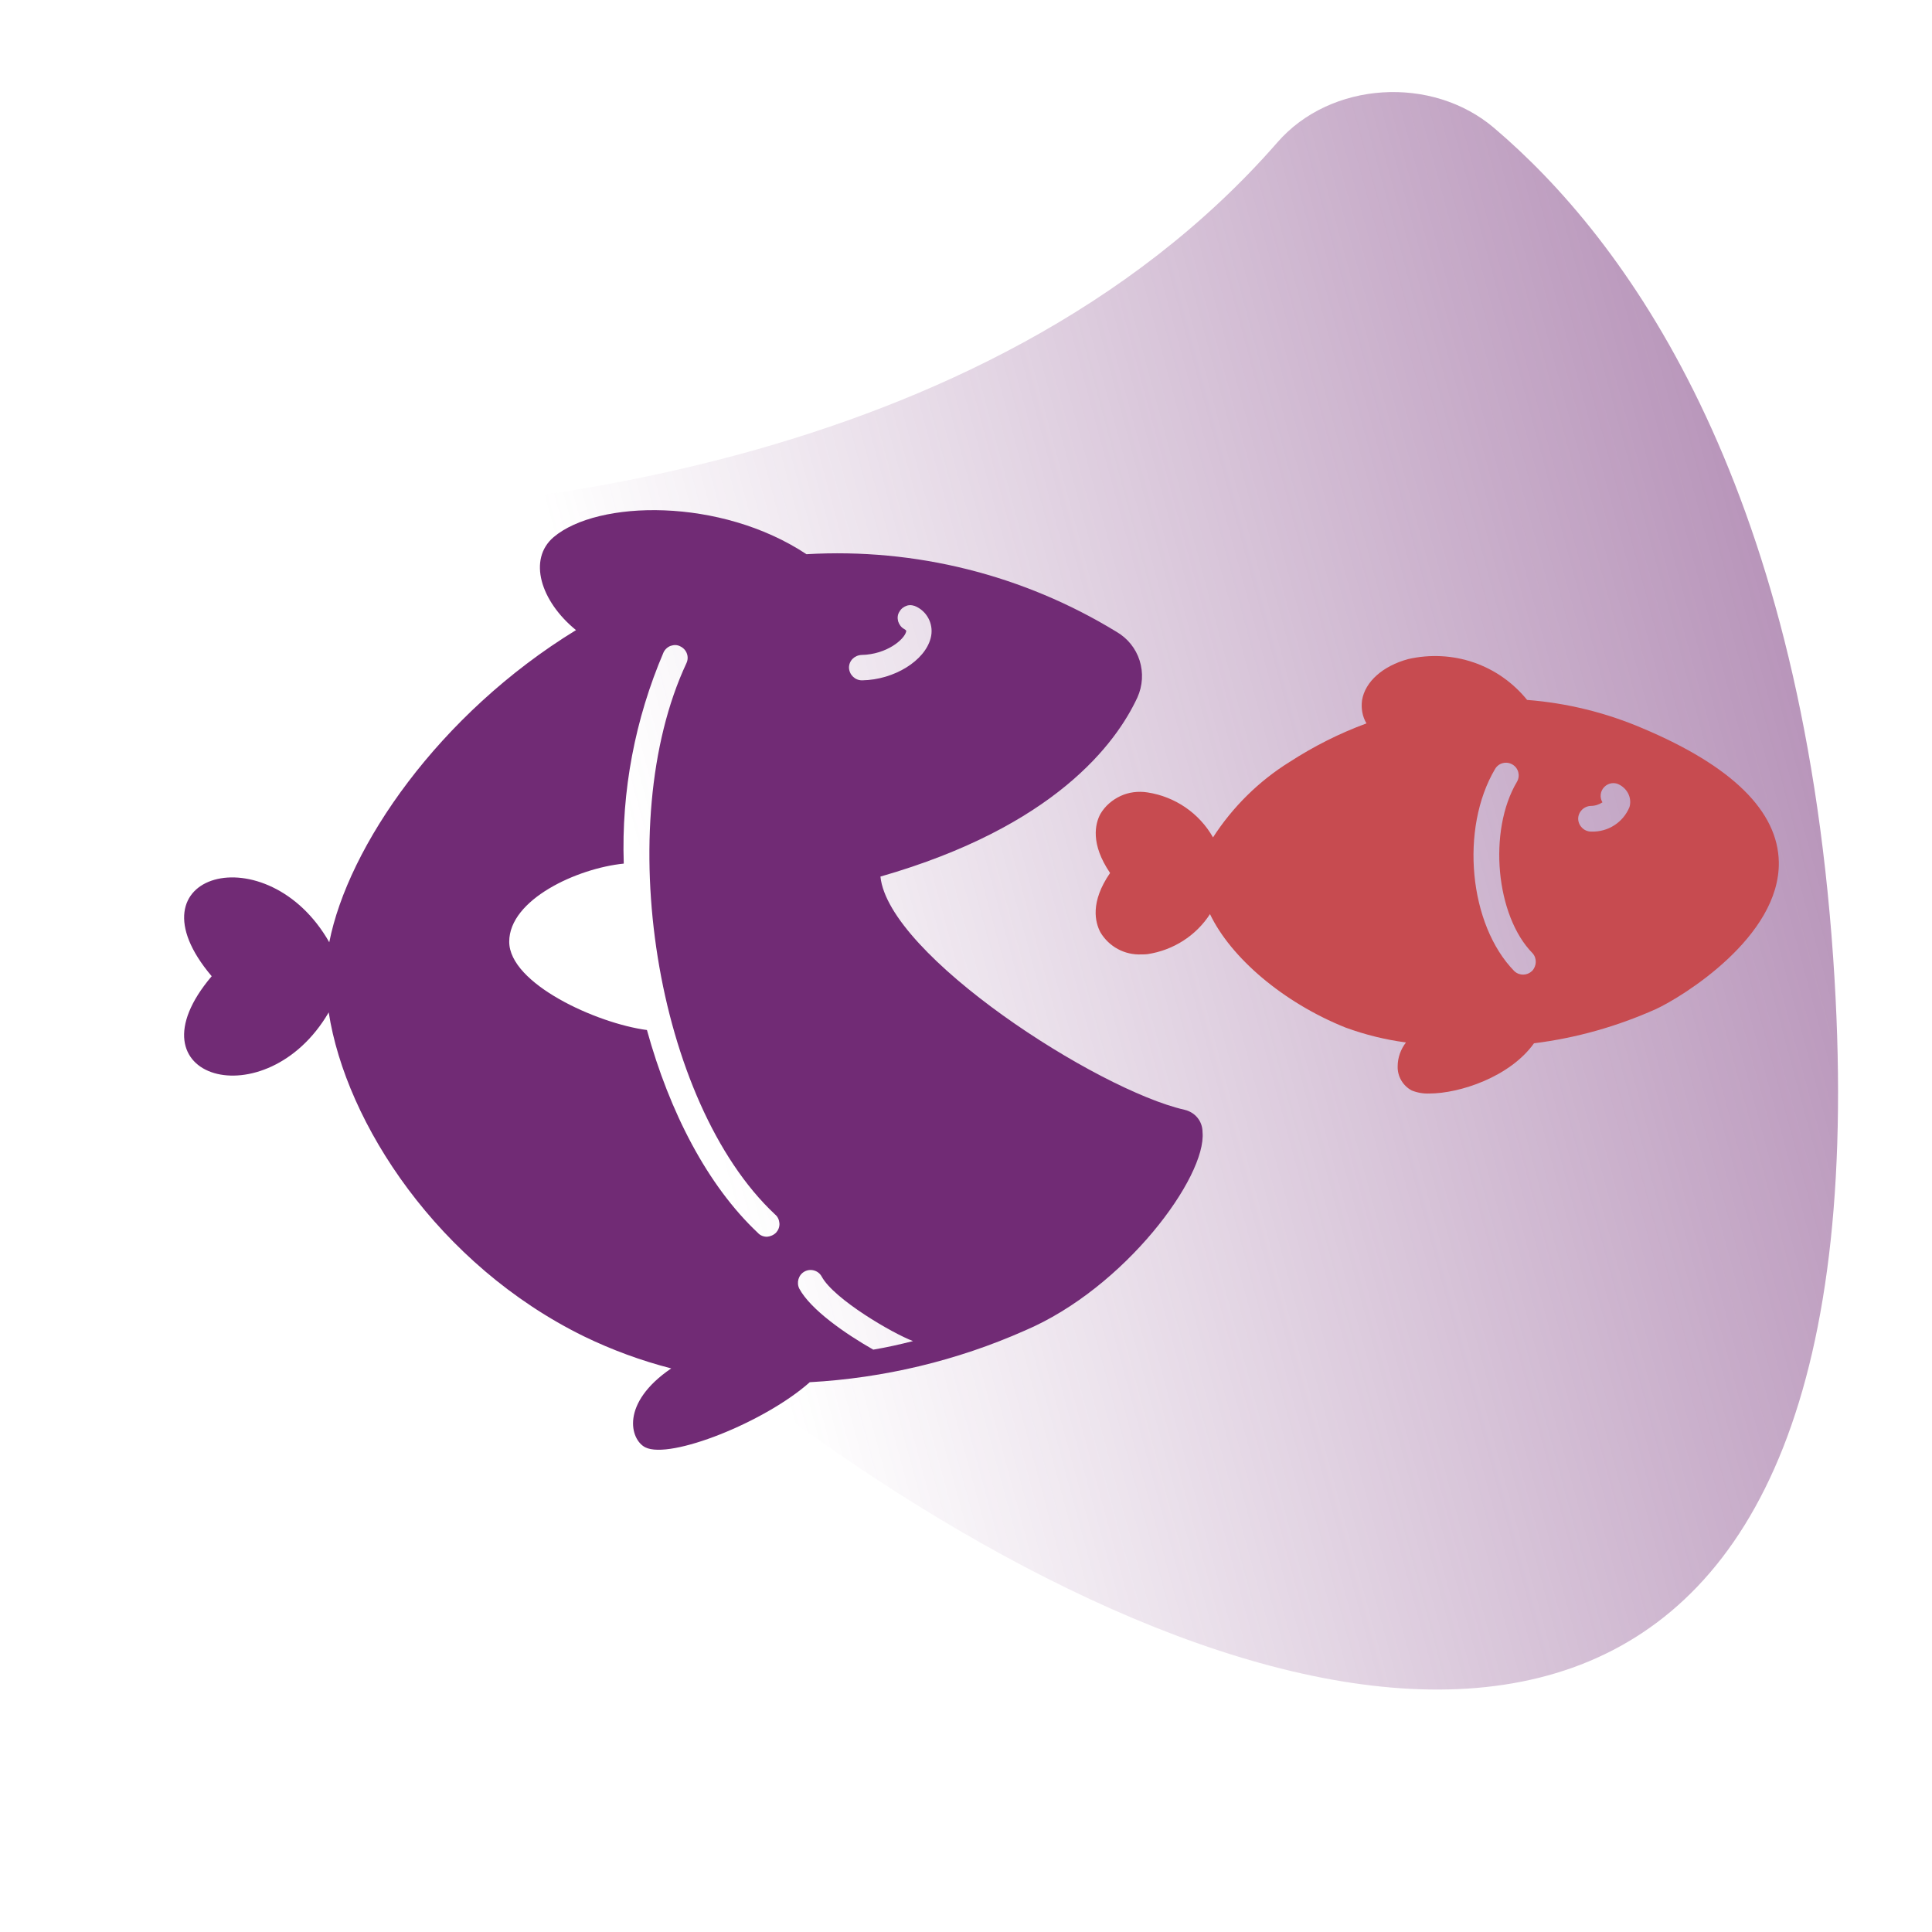
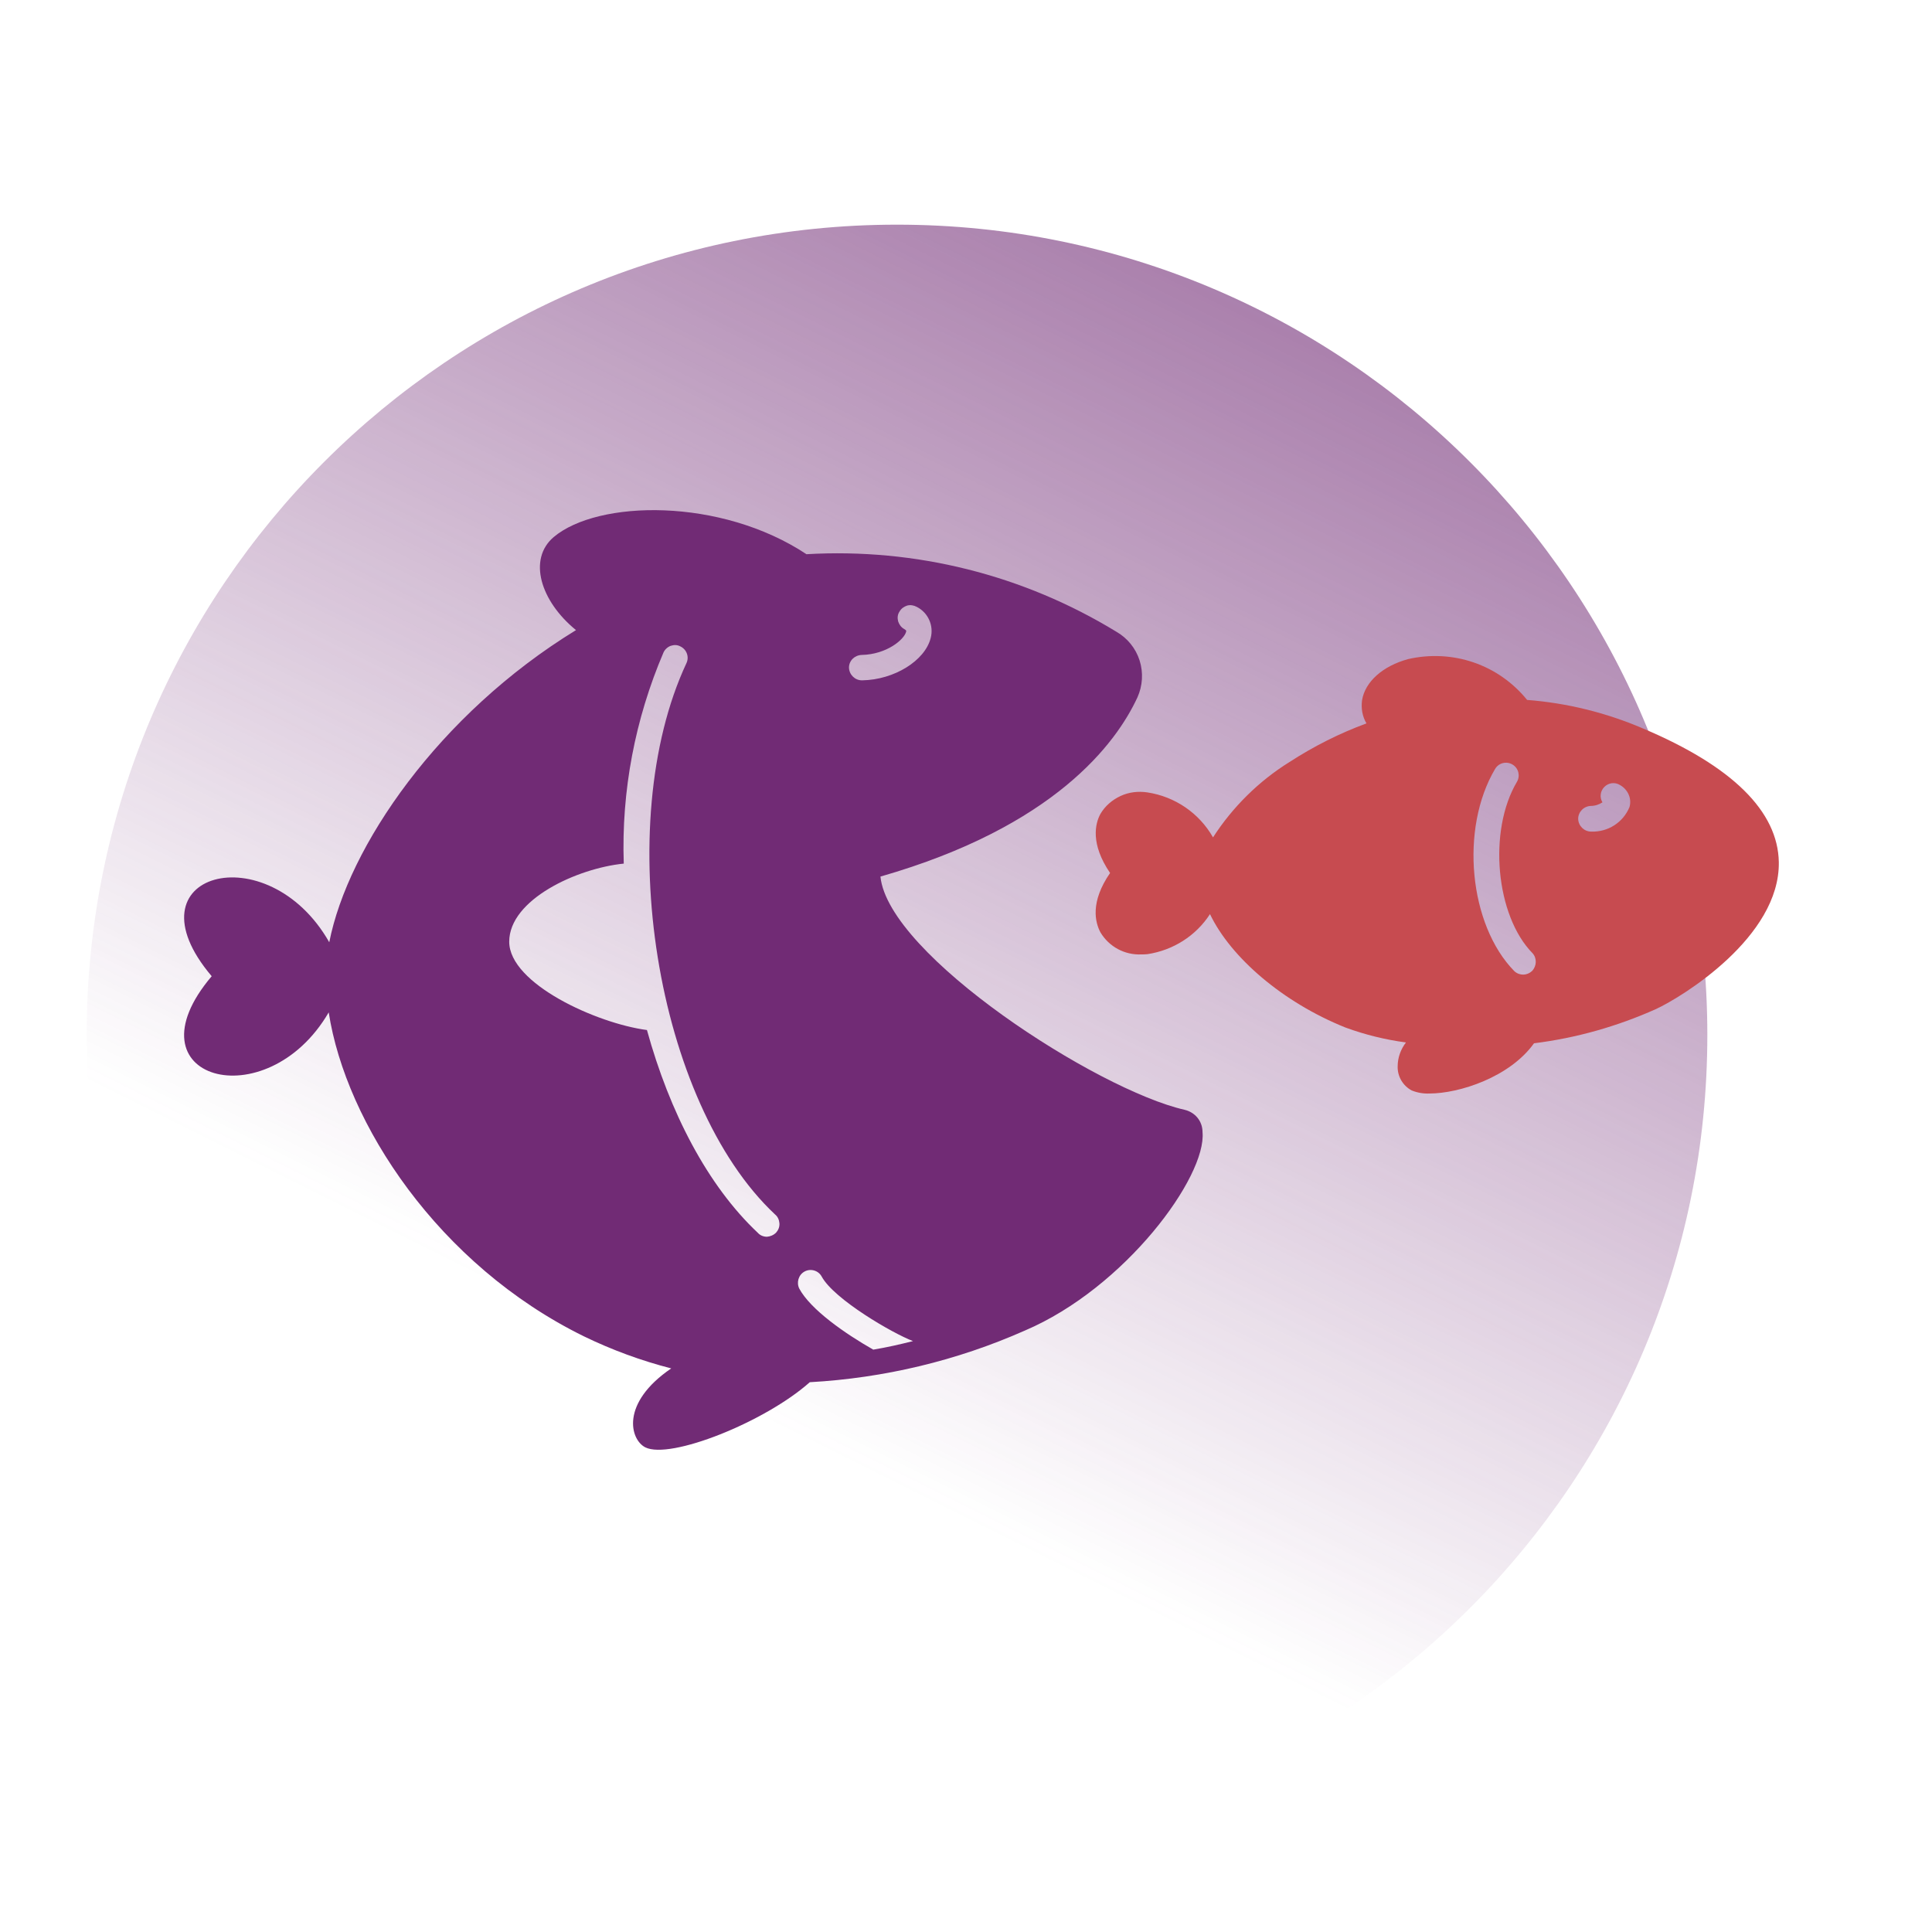
<svg xmlns="http://www.w3.org/2000/svg" version="1.1" id="Layer_1" x="0px" y="0px" viewBox="0 0 700 700" style="enable-background:new 0 0 700 700;" xml:space="preserve">
  <style type="text/css">
- 	.st0{opacity:0.5;fill:url(#SVGID_1_);}
+ 	.st0{opacity:0.6;fill:url(#SVGID_1_);}
	.st1{fill:#712B75;}
	.st2{fill:#C74B50;}
</style>
-   <linearGradient id="SVGID_1_" gradientUnits="userSpaceOnUse" x1="572.521" y1="327.659" x2="738.682" y2="76.163" gradientTransform="matrix(2.098234e-02 -3.0359 -1.2748 -8.811220e-03 687.1035 2234.525)">
+   <linearGradient id="SVGID_1_" gradientUnits="userSpaceOnUse" x1="223.075" y1="27.18" x2="478.738" y2="414.144" gradientTransform="matrix(-0.5 -0.866 0.866 -0.5 347.7191 712.4368)">
    <stop offset="0" style="stop-color:#712B75;stop-opacity:0" />
    <stop offset="0.955" style="stop-color:#712B75" />
  </linearGradient>
-   <path class="st0" d="M664.2,347.1c43,623.4-715.4-32.9-578.5-149.1c9.2-7.8,21.7-12,34.6-12.2c46.6-0.8,235.8-11.8,342.6-134.3  c19.2-22,56-24.4,78.6-5C588.4,86.4,652.1,172.3,664.2,347.1z" />
-   <path class="st1" d="M429.2,402.1c-31.7-7.2-107.3-56-110.2-84.5c63.1-18.1,85.4-48.3,93.1-64.9c1.9-4.2,2.2-9,0.8-13.4  c-1.4-4.4-4.4-8.1-8.4-10.4c-33.7-20.6-72.8-30.4-112.3-28.1c-31.1-20.6-75.6-19.7-91.6-6.2c-9.4,8-4.8,23.2,8.1,33.7  c-49.8,30.5-82.6,78.5-89.4,113.1C96.9,302,45,316.3,76.7,353.7c-31.6,37.3,19.8,51.9,42.4,13.1c6.2,40.2,39.7,91.5,92.5,117.4  c10.1,4.9,20.7,8.8,31.6,11.6c-18.5,12.6-14.9,25.8-9.4,28.6c9,4.5,43.3-9.1,59.6-23.6l0,0c26.9-1.5,53.3-7.8,77.9-18.7  c36.4-15.5,65.9-55.8,64.4-71.9C435.7,406.2,433,403,429.2,402.1L429.2,402.1z M312.2,237.3c9.1-0.2,15.4-5.6,16.1-8.4  c0.1-0.4,0.1-0.5-0.7-1v0c-1.1-0.6-1.8-1.6-2.2-2.8c-0.3-1.2-0.2-2.5,0.5-3.5c0.6-1.1,1.6-1.8,2.8-2.2c1.2-0.3,2.4-0.1,3.5,0.5  c4.1,2.1,6.2,6.8,5,11.3c-2.1,8.2-13.2,15.1-24.8,15.3h-0.1c-2.5,0-4.6-2-4.7-4.6C307.6,239.4,309.6,237.4,312.2,237.3L312.2,237.3z   M184.5,341.2c0-15.3,24.6-26.6,41.5-28.3c-0.9-26.3,4.1-52.4,14.4-76.5c0.5-1.1,1.5-2,2.6-2.4c1.2-0.4,2.4-0.4,3.5,0.2  c2.3,1.1,3.3,3.8,2.2,6.1c-27.3,58.4-11.1,159.2,32.1,199.7c1,0.8,1.5,2,1.6,3.2c0.1,1.3-0.4,2.5-1.2,3.4c-0.9,0.9-2.1,1.4-3.3,1.5  c-1.3,0-2.5-0.5-3.3-1.4c-18.3-17.2-32-43.8-40.2-73.5C216.2,370.8,184.5,356.4,184.5,341.2L184.5,341.2z M316.4,489  c-10.2-5.8-22.7-14.5-26.8-22.1c-1.1-2.2-0.3-5,1.9-6.2c2.2-1.2,5-0.4,6.2,1.8c4.5,8.3,25.9,20.7,33.1,23.4  C326.1,487.1,321.2,488.2,316.4,489L316.4,489z" />
-   <path class="st2" d="M595.2,263.9L595.2,263.9c-13.3-5.7-27.5-9.2-41.9-10.3c-5.1-6.3-11.8-11-19.4-13.6c-7.6-2.6-15.8-3-23.7-1.2  c-9.2,2.5-15.6,8.2-16.7,14.9c-0.4,2.9,0.1,5.9,1.6,8.4c-9.8,3.6-19.1,8.3-27.9,14c-11.1,6.9-20.6,16.3-27.7,27.3  c-5-8.8-13.8-14.8-23.8-16.3c-3.3-0.5-6.7-0.1-9.7,1.3c-3,1.4-5.6,3.6-7.3,6.5c-1.9,3.5-3.7,10.8,3.5,21.4  c-7.3,10.6-5.4,17.9-3.5,21.5c3.1,5.2,8.8,8.3,14.9,8c0.7,0,1.5,0,2.2-0.1v0c9.2-1.4,17.5-6.6,22.6-14.5c7.5,15.7,26.4,32,49.1,41.1  c7.1,2.6,14.4,4.4,21.9,5.4c-1.9,2.5-3,5.5-3,8.7c-0.1,3.6,1.9,7,5.1,8.7c2,0.8,4.2,1.2,6.4,1.1c10.8,0,29.1-5.9,37.9-18.2  c15.3-1.9,30.1-6.1,44.2-12.4c9.5-4.4,44.9-26.1,44.5-53.2C644.2,294,627.7,277.6,595.2,263.9z M555.1,351.8  c-1.8,1.7-4.5,1.8-6.4,0.1c-16.5-16.8-19.8-51.7-7-73.3c1.3-2.2,4.1-2.9,6.3-1.6c2.2,1.3,2.9,4.1,1.6,6.3l0,0  c-10.5,17.7-7.7,48.5,5.7,62.1C556.9,347.2,556.8,350,555.1,351.8z M590.4,292.4c-2.3,5.6-7.8,9.1-13.8,8.9h-0.1  c-2.5,0-4.6-2-4.7-4.6c0-2.5,2-4.6,4.6-4.7c1.5,0,3-0.5,4.2-1.3c-1.1-1.8-0.8-4.1,0.7-5.6c1.5-1.5,3.8-1.8,5.6-0.7l0,0  C589.8,286,591.3,289.3,590.4,292.4z" />
+   <circle class="st0" cx="325" cy="375" r="293.6" />
+   <path class="st1" d="M429.2,402.1c-31.7-7.2-107.3-56-110.2-84.5c63.1-18.1,85.4-48.3,93.1-64.9c1.9-4.2,2.2-9,0.8-13.4  c-1.4-4.4-4.4-8.1-8.4-10.4c-33.7-20.6-72.8-30.4-112.3-28.1c-31.1-20.6-75.6-19.7-91.6-6.2c-9.4,8-4.8,23.2,8.1,33.7  c-49.8,30.5-82.6,78.5-89.4,113.1C96.9,302,45,316.3,76.7,353.7c-31.6,37.3,19.8,51.9,42.4,13.1c6.2,40.2,39.7,91.5,92.5,117.4  c10.1,4.9,20.7,8.8,31.6,11.6c-18.5,12.6-14.9,25.8-9.4,28.6c9,4.5,43.3-9.1,59.6-23.6l0,0c26.9-1.5,53.3-7.8,77.9-18.7  c36.4-15.5,65.9-55.8,64.4-71.9C435.7,406.2,433,403,429.2,402.1L429.2,402.1z M312.2,237.3c9.1-0.2,15.4-5.6,16.1-8.4  c0.1-0.4,0.1-0.5-0.7-1l0,0c-1.1-0.6-1.8-1.6-2.2-2.8c-0.3-1.2-0.2-2.5,0.5-3.5c0.6-1.1,1.6-1.8,2.8-2.2c1.2-0.3,2.4-0.1,3.5,0.5  c4.1,2.1,6.2,6.8,5,11.3c-2.1,8.2-13.2,15.1-24.8,15.3h-0.1c-2.5,0-4.6-2-4.7-4.6C307.6,239.4,309.6,237.4,312.2,237.3L312.2,237.3z   M184.5,341.2c0-15.3,24.6-26.6,41.5-28.3c-0.9-26.3,4.1-52.4,14.4-76.5c0.5-1.1,1.5-2,2.6-2.4c1.2-0.4,2.4-0.4,3.5,0.2  c2.3,1.1,3.3,3.8,2.2,6.1c-27.3,58.4-11.1,159.2,32.1,199.7c1,0.8,1.5,2,1.6,3.2c0.1,1.3-0.4,2.5-1.2,3.4c-0.9,0.9-2.1,1.4-3.3,1.5  c-1.3,0-2.5-0.5-3.3-1.4c-18.3-17.2-32-43.8-40.2-73.5C216.2,370.8,184.5,356.4,184.5,341.2L184.5,341.2z M316.4,489  c-10.2-5.8-22.7-14.5-26.8-22.1c-1.1-2.2-0.3-5,1.9-6.2c2.2-1.2,5-0.4,6.2,1.8c4.5,8.3,25.9,20.7,33.1,23.4  C326.1,487.1,321.2,488.2,316.4,489L316.4,489z" />
+   <path class="st2" d="M595.2,263.9L595.2,263.9c-13.3-5.7-27.5-9.2-41.9-10.3c-5.1-6.3-11.8-11-19.4-13.6c-7.6-2.6-15.8-3-23.7-1.2  c-9.2,2.5-15.6,8.2-16.7,14.9c-0.4,2.9,0.1,5.9,1.6,8.4c-9.8,3.6-19.1,8.3-27.9,14c-11.1,6.9-20.6,16.3-27.7,27.3  c-5-8.8-13.8-14.8-23.8-16.3c-3.3-0.5-6.7-0.1-9.7,1.3s-5.6,3.6-7.3,6.5c-1.9,3.5-3.7,10.8,3.5,21.4c-7.3,10.6-5.4,17.9-3.5,21.5  c3.1,5.2,8.8,8.3,14.9,8c0.7,0,1.5,0,2.2-0.1l0,0c9.2-1.4,17.5-6.6,22.6-14.5c7.5,15.7,26.4,32,49.1,41.1c7.1,2.6,14.4,4.4,21.9,5.4  c-1.9,2.5-3,5.5-3,8.7c-0.1,3.6,1.9,7,5.1,8.7c2,0.8,4.2,1.2,6.4,1.1c10.8,0,29.1-5.9,37.9-18.2c15.3-1.9,30.1-6.1,44.2-12.4  c9.5-4.4,44.9-26.1,44.5-53.2C644.2,294,627.7,277.6,595.2,263.9z M555.1,351.8c-1.8,1.7-4.5,1.8-6.4,0.1  c-16.5-16.8-19.8-51.7-7-73.3c1.3-2.2,4.1-2.9,6.3-1.6s2.9,4.1,1.6,6.3l0,0c-10.5,17.7-7.7,48.5,5.7,62.1  C556.9,347.2,556.8,350,555.1,351.8z M590.4,292.4c-2.3,5.6-7.8,9.1-13.8,8.9h-0.1c-2.5,0-4.6-2-4.7-4.6c0-2.5,2-4.6,4.6-4.7  c1.5,0,3-0.5,4.2-1.3c-1.1-1.8-0.8-4.1,0.7-5.6s3.8-1.8,5.6-0.7l0,0C589.8,286,591.3,289.3,590.4,292.4z" />
</svg>
